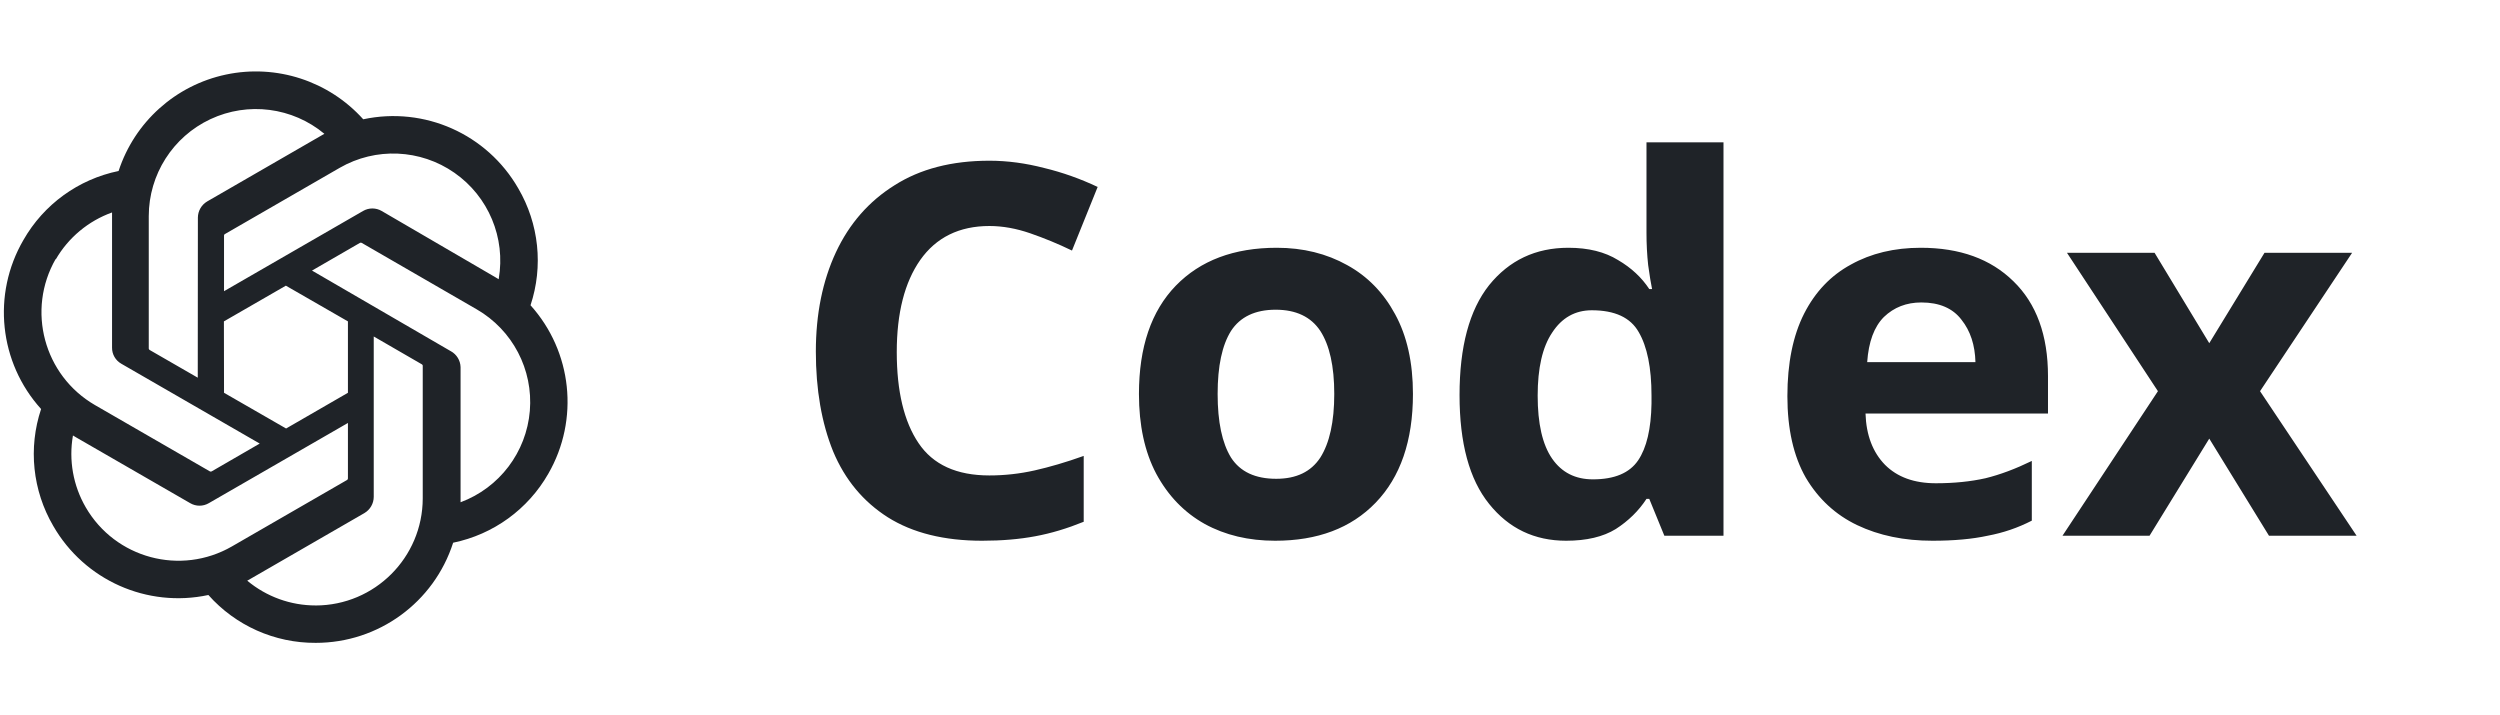
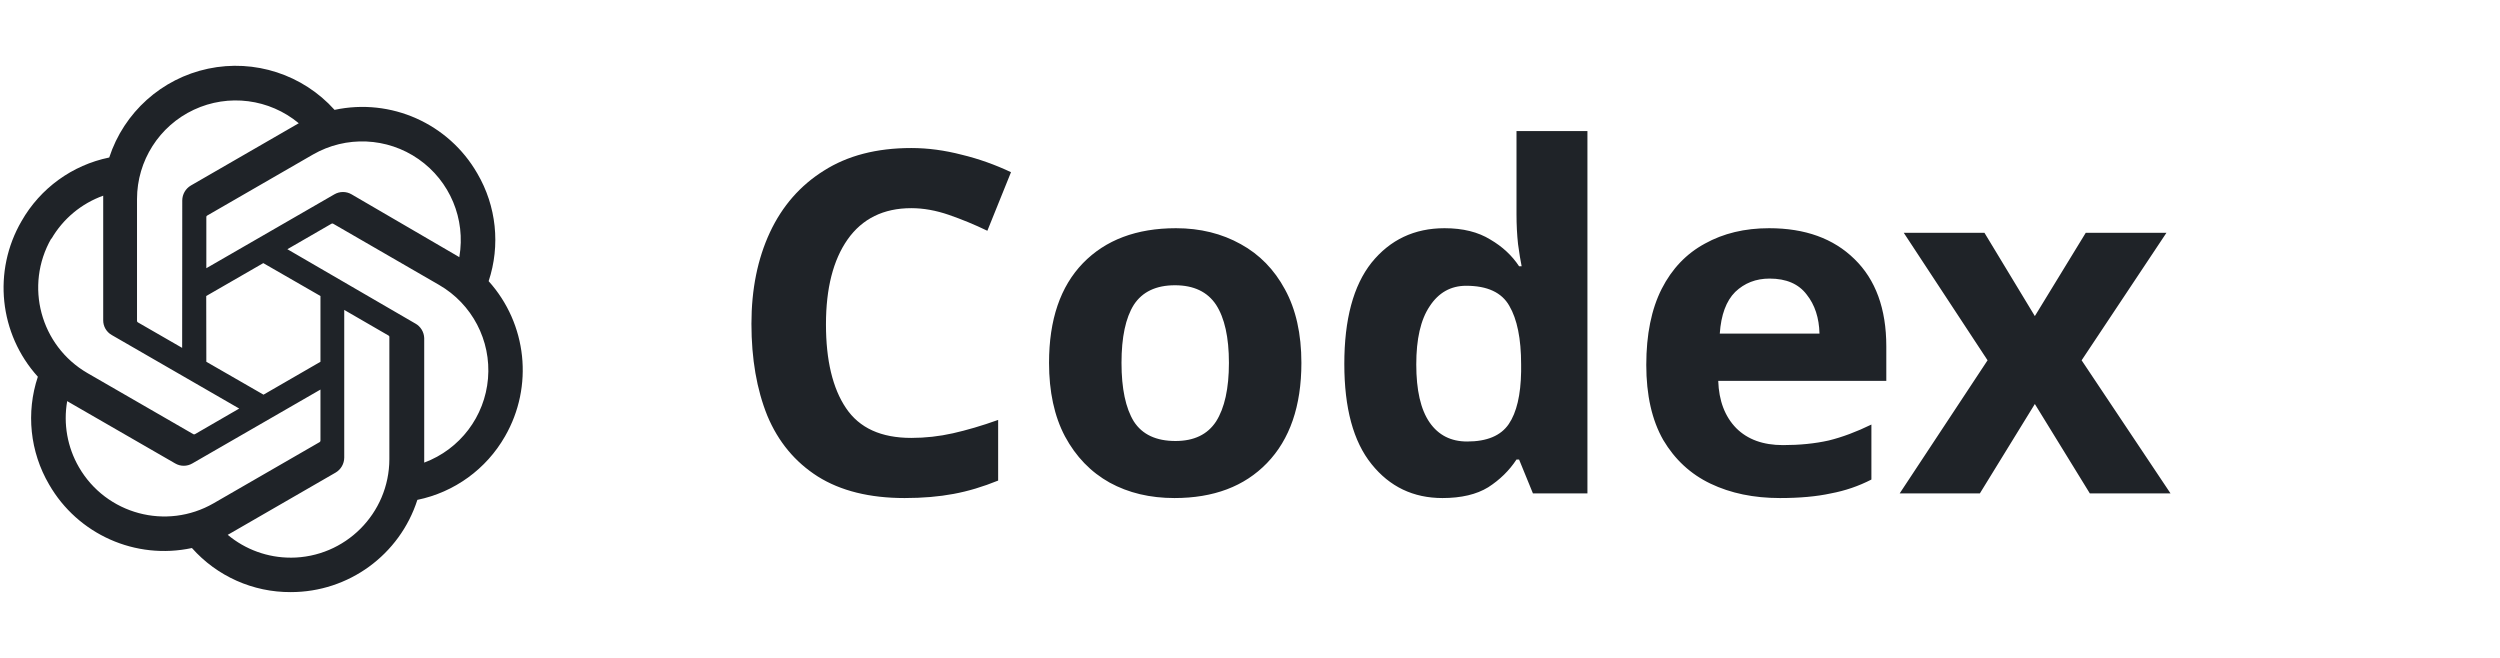
- <svg xmlns="http://www.w3.org/2000/svg" width="70" height="20" viewBox="0 0 70 20">
+ <svg xmlns="http://www.w3.org/2000/svg" width="76" height="20" viewBox="0 0 76 20">
  <svg x="0" y="2" width="16" height="16" fill="#1f2328" role="img" viewBox="0 0 24 24">
    <path d="M22.282 9.821a5.985 5.985 0 0 0-.516-4.911 6.046 6.046 0 0 0-6.51-2.9A6.065 6.065 0 0 0 4.981 4.182a5.985 5.985 0 0 0-3.998 2.9 6.046 6.046 0 0 0 .743 7.097 5.98 5.98 0 0 0 .511 4.911 6.051 6.051 0 0 0 6.515 2.9A5.985 5.985 0 0 0 13.26 24a6.056 6.056 0 0 0 5.772-4.206 5.989 5.989 0 0 0 3.998-2.9 6.056 6.056 0 0 0-.748-7.073zm-9.022 12.608a4.476 4.476 0 0 1-2.876-1.041l.142-.08 4.778-2.758a.795.795 0 0 0 .393-.681v-6.737l2.02 1.169a.071.071 0 0 1 .038.052v5.583a4.504 4.504 0 0 1-4.495 4.494zm-9.661-4.125a4.471 4.471 0 0 1-.535-3.014l.142.085 4.783 2.758a.771.771 0 0 0 .781 0l5.843-3.369v2.332a.08.08 0 0 1-.033.061L9.74 19.95a4.499 4.499 0 0 1-6.141-1.646zM2.341 7.896a4.485 4.485 0 0 1 2.365-1.973V11.6a.766.766 0 0 0 .388.676l5.814 3.354-2.02 1.169a.076.076 0 0 1-.071 0l-4.83-2.787A4.504 4.504 0 0 1 2.341 7.872zm16.596 3.856L13.104 8.364 15.119 7.2a.076.076 0 0 1 .071 0l4.83 2.791a4.494 4.494 0 0 1-.676 8.104v-5.677a.79.79 0 0 0-.407-.667zm2.011-3.023l-.142-.085-4.774-2.782a.776.776 0 0 0-.785 0L9.409 9.23V6.897a.066.066 0 0 1 .028-.061l4.83-2.787a4.499 4.499 0 0 1 6.68 4.66zM8.306 12.863l-2.02-1.164a.08.08 0 0 1-.038-.057V6.074a4.499 4.499 0 0 1 7.376-3.454l-.142.081L8.704 5.459a.795.795 0 0 0-.393.681zm1.098-2.365l2.602-1.5 2.607 1.5v2.999l-2.597 1.5-2.607-1.5Z" />
  </svg>
  <text x="22" y="15" font-family="-apple-system, BlinkMacSystemFont, 'Segoe UI', 'Noto Sans', Helvetica, Arial, sans-serif" font-size="14.5" font-weight="600" fill="#1f2328">Codex</text>
</svg>
